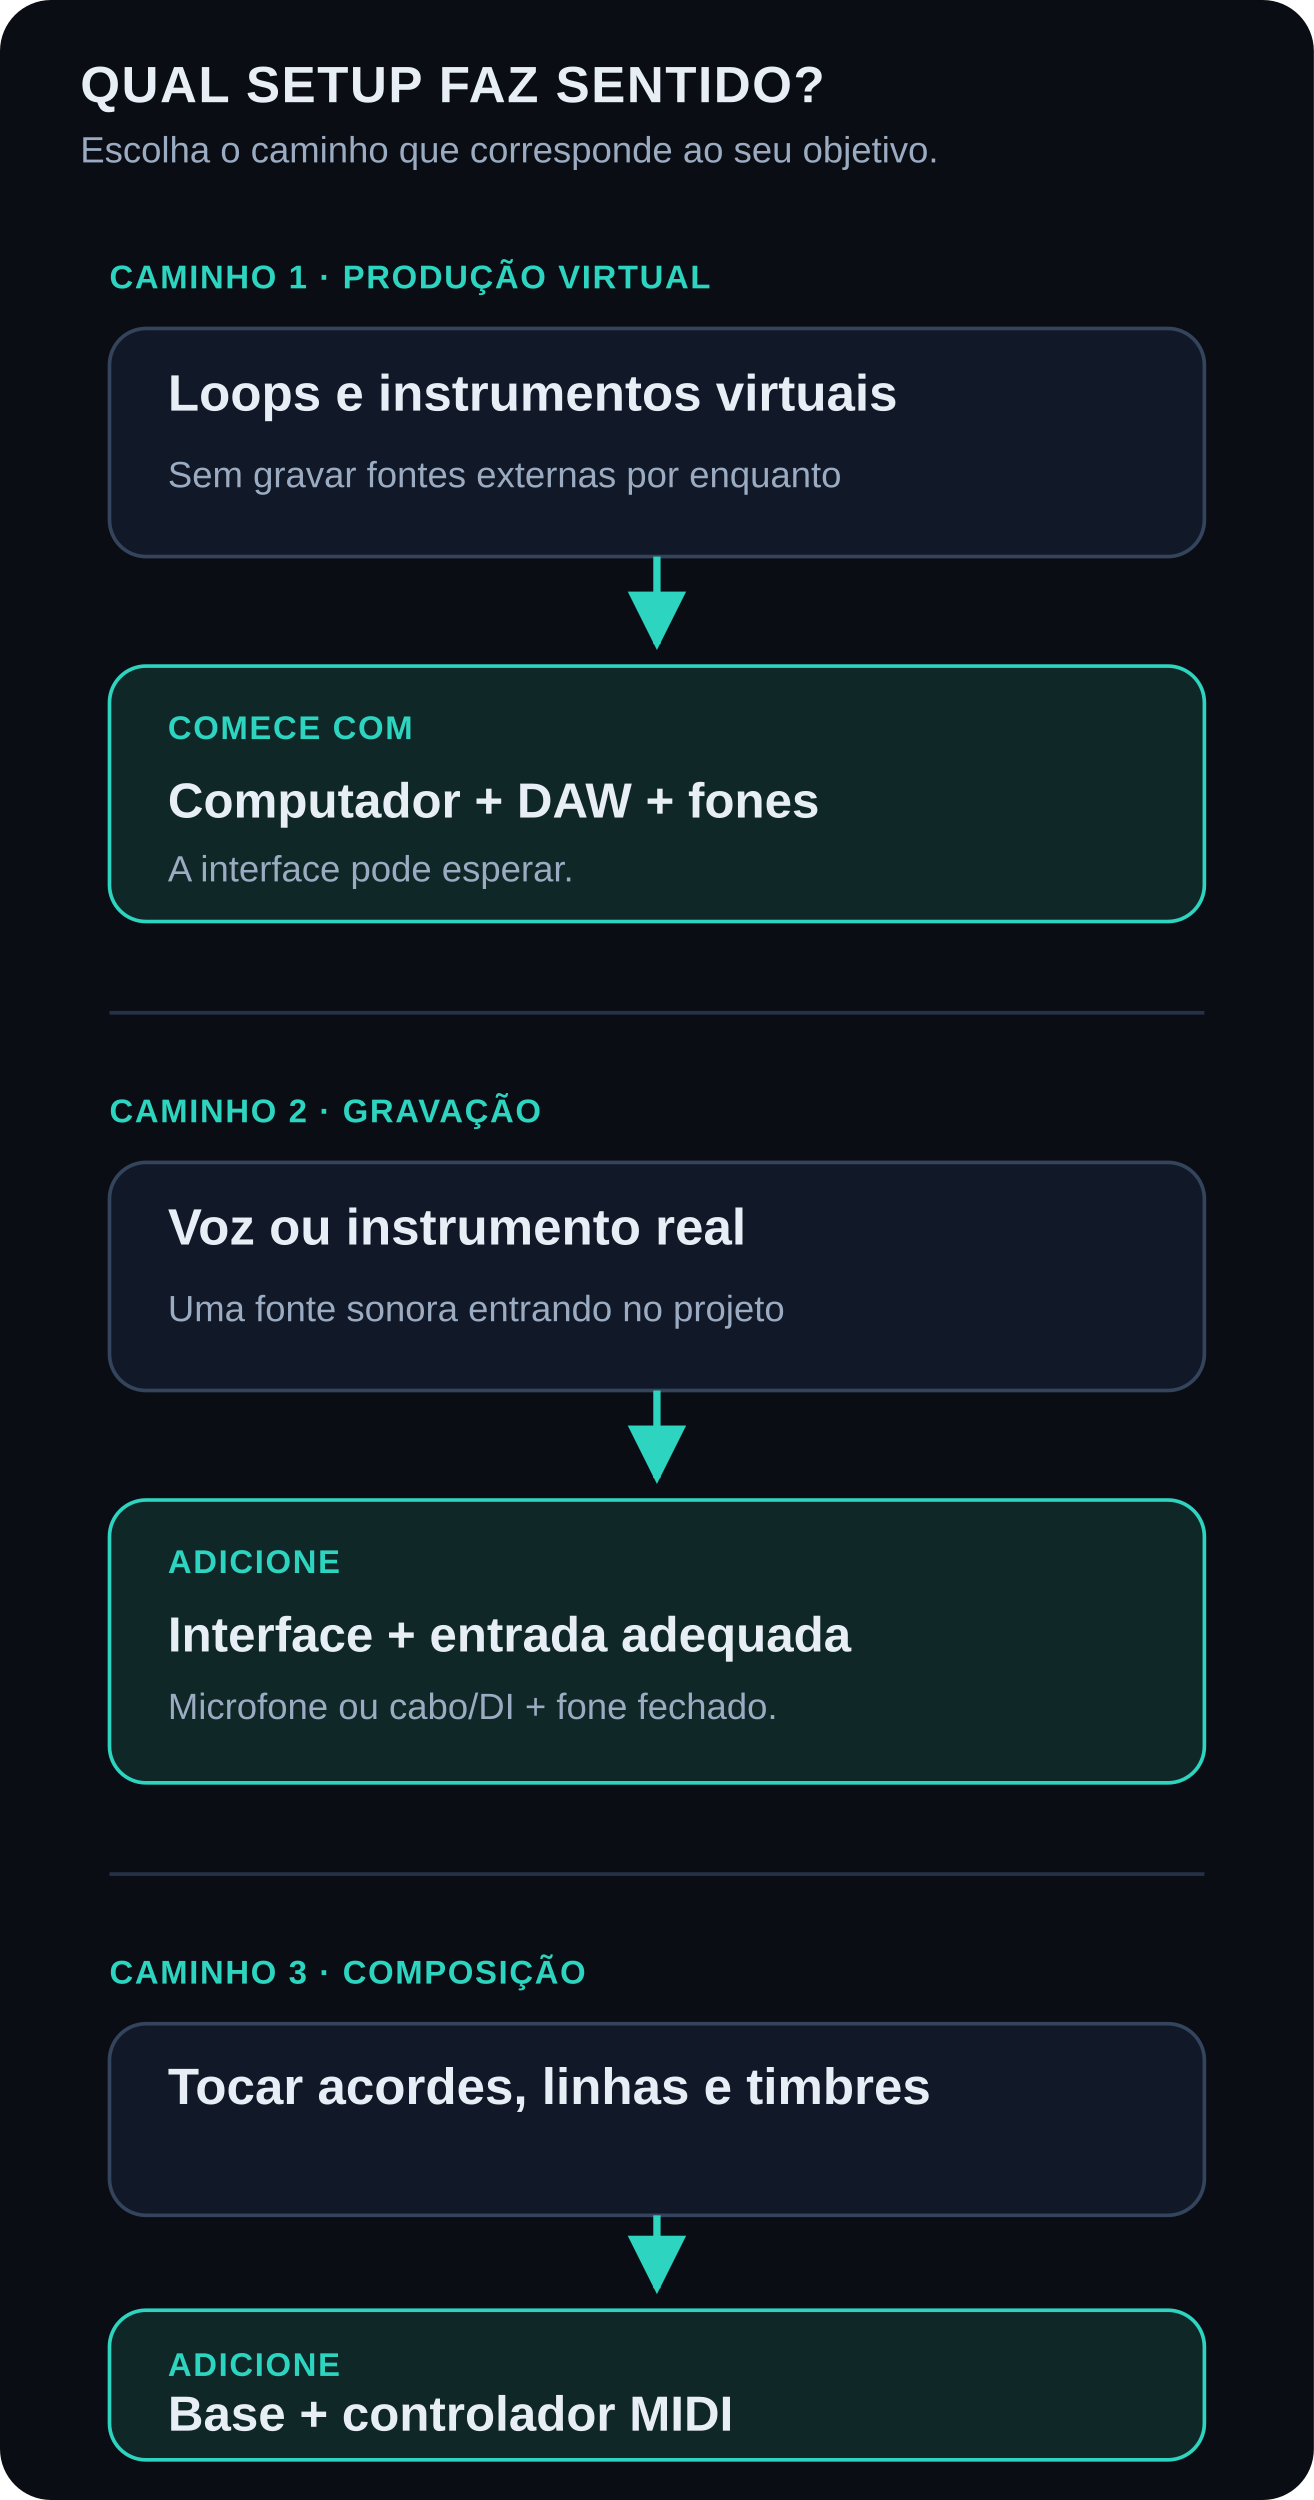
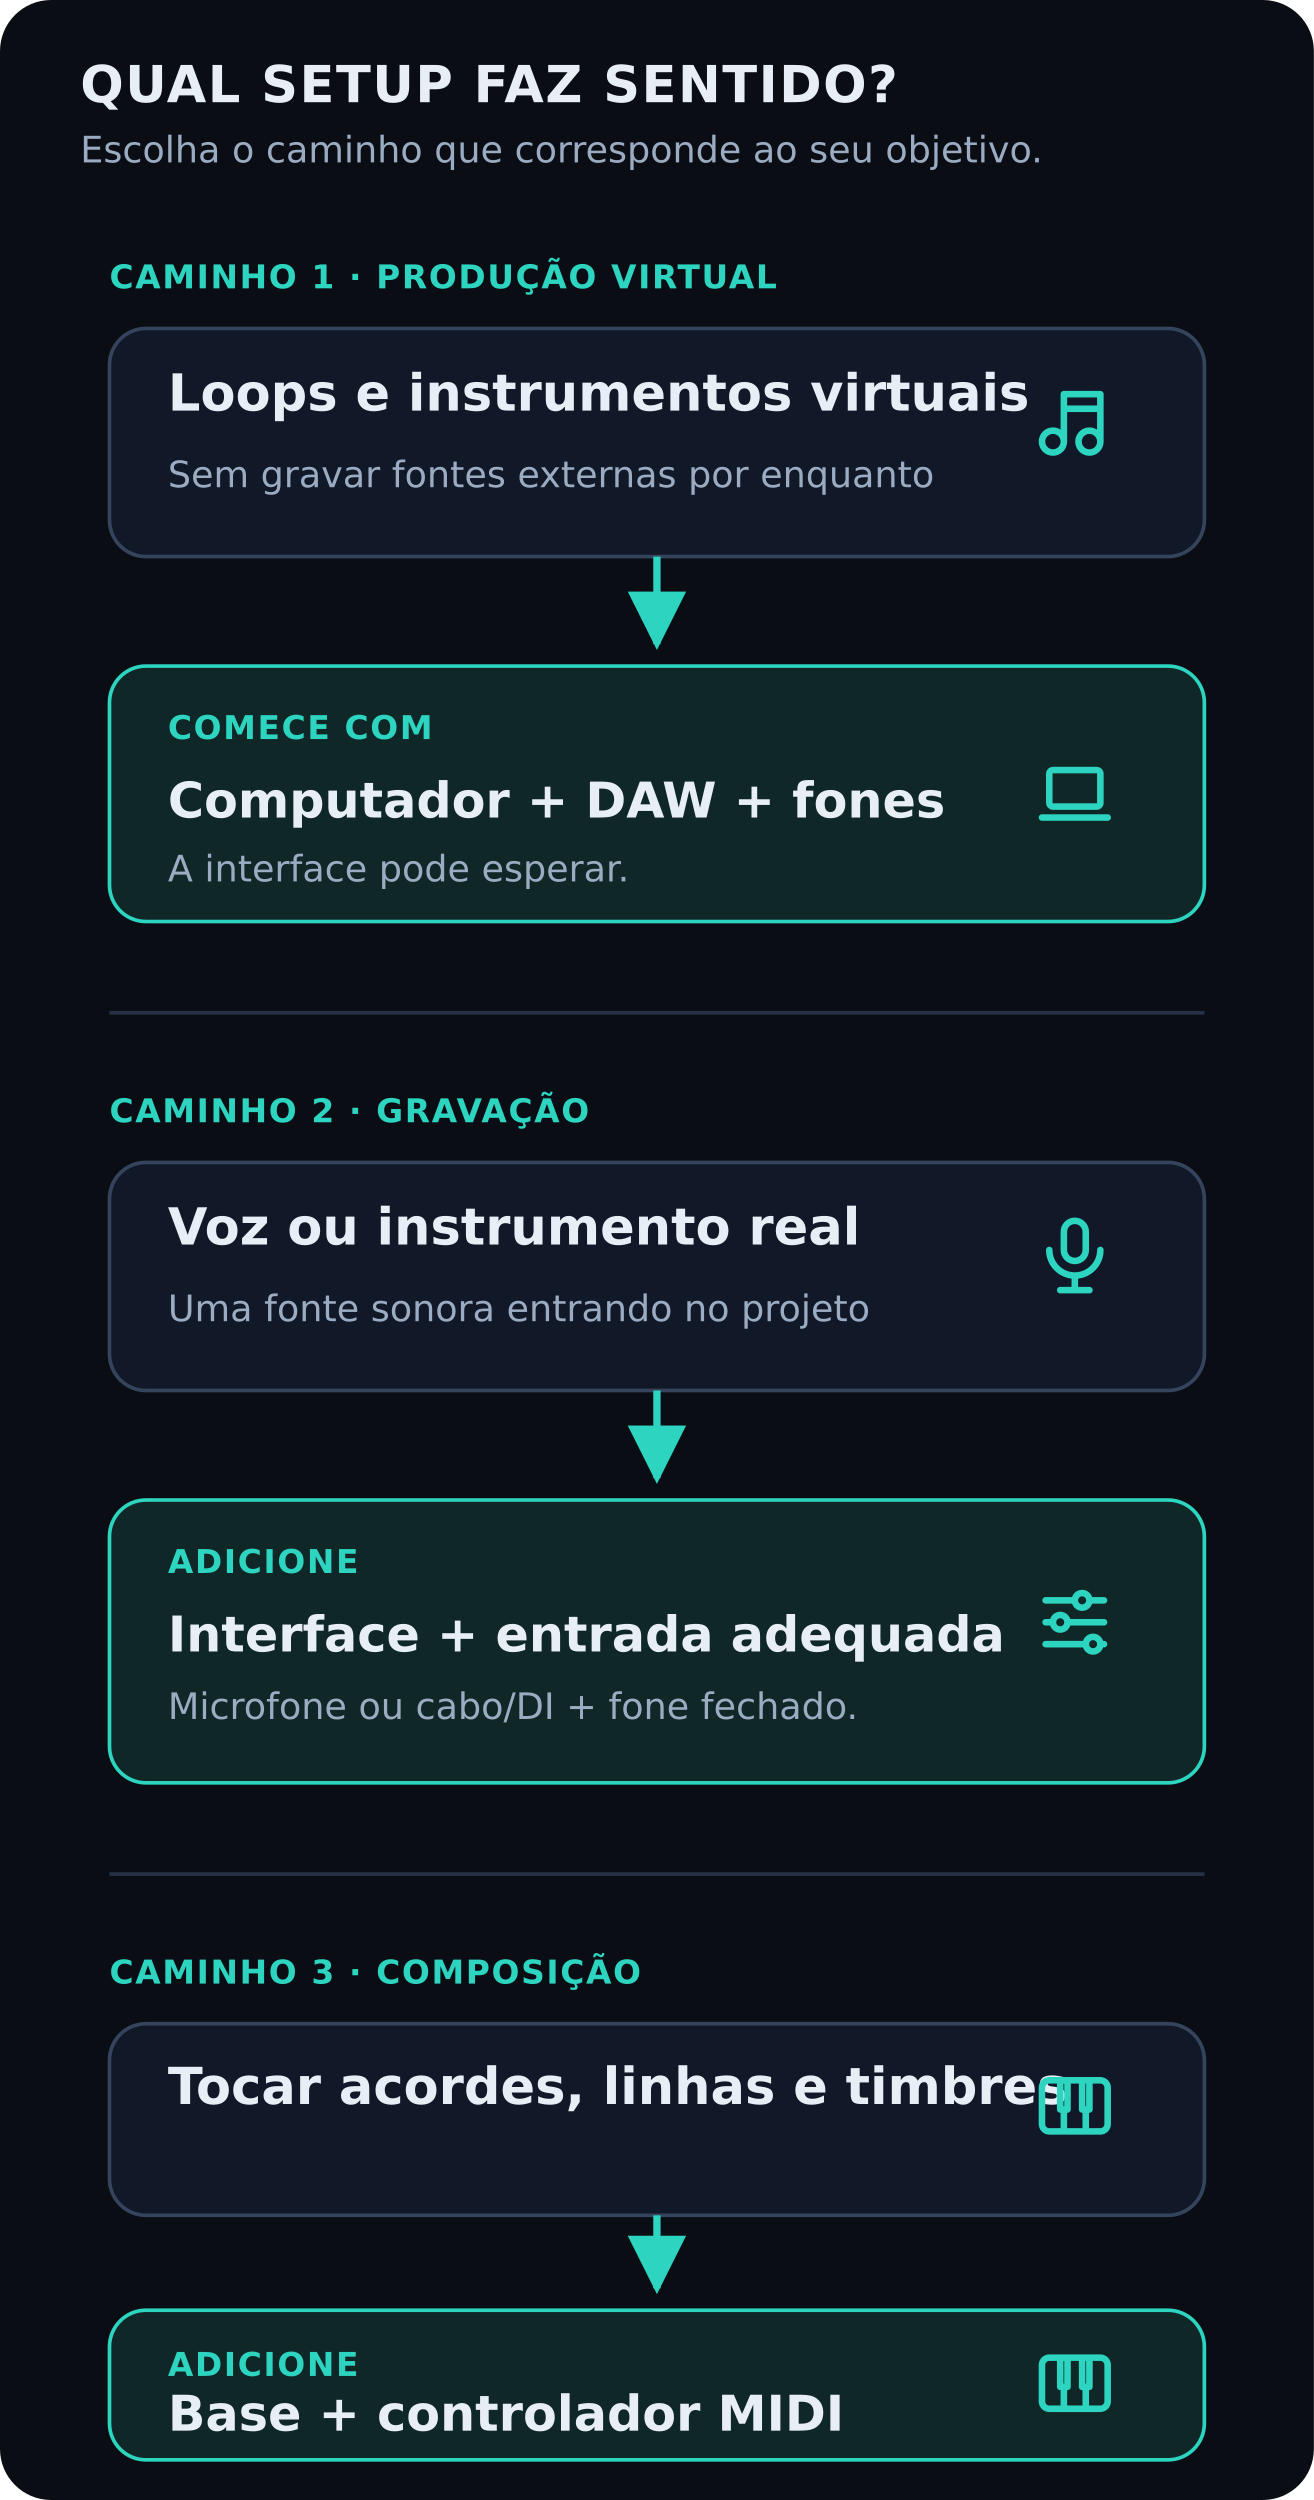
<svg xmlns="http://www.w3.org/2000/svg" width="720" height="1370" viewBox="0 0 720 1370" role="img" aria-labelledby="title desc">
  <defs>
    <marker id="arrow" viewBox="0 0 10 10" refX="9" refY="5" markerWidth="8" markerHeight="8" orient="auto-start-reverse">
      <path d="M0 0 10 5 0 10z" fill="#2dd4bf" />
    </marker>
+     <g id="icon-music">
+       <path d="M3 17a3 3 0 1 0 6 0a3 3 0 0 0 -6 0M13 17a3 3 0 1 0 6 0a3 3 0 0 0 -6 0M9 17v-13h10v13M9 8h10" />
+     </g>
+     <g id="icon-microphone">
+       <path d="M9 5a3 3 0 0 1 6 0v5a3 3 0 0 1 -6 0zM5 10a7 7 0 0 0 14 0M8 21h8M12 17v4" />
+     </g>
+     <g id="icon-piano">
+       <path d="M3 7a2 2 0 0 1 2 -2h14a2 2 0 0 1 2 2v10a2 2 0 0 1 -2 2h-14a2 2 0 0 1 -2 -2zM9 19v-6M8 5v8h2v-8M15 19v-6M14 5v8h2v-8" />
+     </g>
+     <g id="icon-laptop">
+       <path d="M3 19h18M5 7a1 1 0 0 1 1 -1h12a1 1 0 0 1 1 1v8a1 1 0 0 1 -1 1h-12a1 1 0 0 1 -1 -1z" />
+     </g>
+     <g id="icon-interface">
+       <path d="M12 6a2 2 0 1 0 4 0a2 2 0 1 0 -4 0M4 6h8M16 6h4M6 12a2 2 0 1 0 4 0a2 2 0 1 0 -4 0M4 12h2M10 12h10M15 18a2 2 0 1 0 4 0a2 2 0 1 0 -4 0M4 18h11M19 18h1" />
+     </g>
    <style>
-       .title{font-family:Arial,sans-serif;font-size:28px;font-weight:700;letter-spacing:.03em;fill:#e8eef6}.question{font-family:Arial,sans-serif;font-size:28px;font-weight:700;fill:#e8eef6}.heading{font-family:Arial,sans-serif;font-size:27px;font-weight:700;fill:#e8eef6}.detail{font-family:Arial,sans-serif;font-size:20px;font-weight:400;fill:#9bacc2}.tag{font-family:Arial,sans-serif;font-size:18px;font-weight:700;fill:#2dd4bf;letter-spacing:.05em}.box{fill:#111827;stroke:#34445c;stroke-width:2}.choice{fill:#0f2727;stroke:#2dd4bf;stroke-width:2}.line{fill:none;stroke:#2dd4bf;stroke-width:4;marker-end:url(#arrow)}.divider{stroke:#253147;stroke-width:2}
+       .title{font-family:'IBM Plex Sans','DejaVu Sans',sans-serif;font-size:28px;font-weight:700;letter-spacing:.03em;fill:#e8eef6}.question{font-family:'IBM Plex Sans','DejaVu Sans',sans-serif;font-size:28px;font-weight:700;fill:#e8eef6}.heading{font-family:'IBM Plex Sans','DejaVu Sans',sans-serif;font-size:27px;font-weight:700;fill:#e8eef6}.detail{font-family:'IBM Plex Sans','DejaVu Sans',sans-serif;font-size:20px;font-weight:400;fill:#9bacc2}.tag{font-family:'IBM Plex Sans','DejaVu Sans',sans-serif;font-size:18px;font-weight:700;fill:#2dd4bf;letter-spacing:.05em}.box{fill:#111827;stroke:#34445c;stroke-width:2}.choice{fill:#0f2727;stroke:#2dd4bf;stroke-width:2}.line{fill:none;stroke:#2dd4bf;stroke-width:4;marker-end:url(#arrow)}.divider{stroke:#253147;stroke-width:2}.icon{fill:none;stroke:#2dd4bf;stroke-width:1.8;stroke-linecap:round;stroke-linejoin:round}
    </style>
  </defs>
  <rect width="720" height="1370" rx="28" fill="#0a0e14" />
  <text x="44" y="56" class="title">QUAL SETUP FAZ SENTIDO?</text>
  <text x="44" y="89" class="detail">Escolha o caminho que corresponde ao seu objetivo.</text>
  <text x="60" y="158" class="tag">CAMINHO 1 · PRODUÇÃO VIRTUAL</text>
  <rect x="60" y="180" width="600" height="125" rx="20" class="box" />
  <text x="92" y="225" class="question">Loops e instrumentos virtuais</text>
  <text x="92" y="267" class="detail">Sem gravar fontes externas por enquanto</text>
+   <use href="#icon-music" class="icon" transform="translate(565 208) scale(2)" />
  <path d="M360 305v48" class="line" />
  <rect x="60" y="365" width="600" height="140" rx="20" class="choice" />
  <text x="92" y="405" class="tag">COMECE COM</text>
  <text x="92" y="448" class="heading">Computador + DAW + fones</text>
  <text x="92" y="483" class="detail">A interface pode esperar.</text>
+   <use href="#icon-laptop" class="icon" transform="translate(565 410) scale(2)" />
  <line x1="60" y1="555" x2="660" y2="555" class="divider" />
  <text x="60" y="615" class="tag">CAMINHO 2 · GRAVAÇÃO</text>
  <rect x="60" y="637" width="600" height="125" rx="20" class="box" />
  <text x="92" y="682" class="question">Voz ou instrumento real</text>
  <text x="92" y="724" class="detail">Uma fonte sonora entrando no projeto</text>
+   <use href="#icon-microphone" class="icon" transform="translate(565 665) scale(2)" />
  <path d="M360 762v48" class="line" />
  <rect x="60" y="822" width="600" height="155" rx="20" class="choice" />
  <text x="92" y="862" class="tag">ADICIONE</text>
  <text x="92" y="905" class="heading">Interface + entrada adequada</text>
  <text x="92" y="942" class="detail">Microfone ou cabo/DI + fone fechado.</text>
+   <use href="#icon-interface" class="icon" transform="translate(565 865) scale(2)" />
  <line x1="60" y1="1027" x2="660" y2="1027" class="divider" />
  <text x="60" y="1087" class="tag">CAMINHO 3 · COMPOSIÇÃO</text>
  <rect x="60" y="1109" width="600" height="105" rx="20" class="box" />
  <text x="92" y="1153" class="question">Tocar acordes, linhas e timbres</text>
+   <use href="#icon-piano" class="icon" transform="translate(565 1130) scale(2)" />
  <path d="M360 1214v40" class="line" />
  <rect x="60" y="1266" width="600" height="82" rx="20" class="choice" />
  <text x="92" y="1302" class="tag">ADICIONE</text>
  <text x="92" y="1332" class="heading">Base + controlador MIDI</text>
+   <use href="#icon-piano" class="icon" transform="translate(565 1282) scale(2)" />
</svg>
